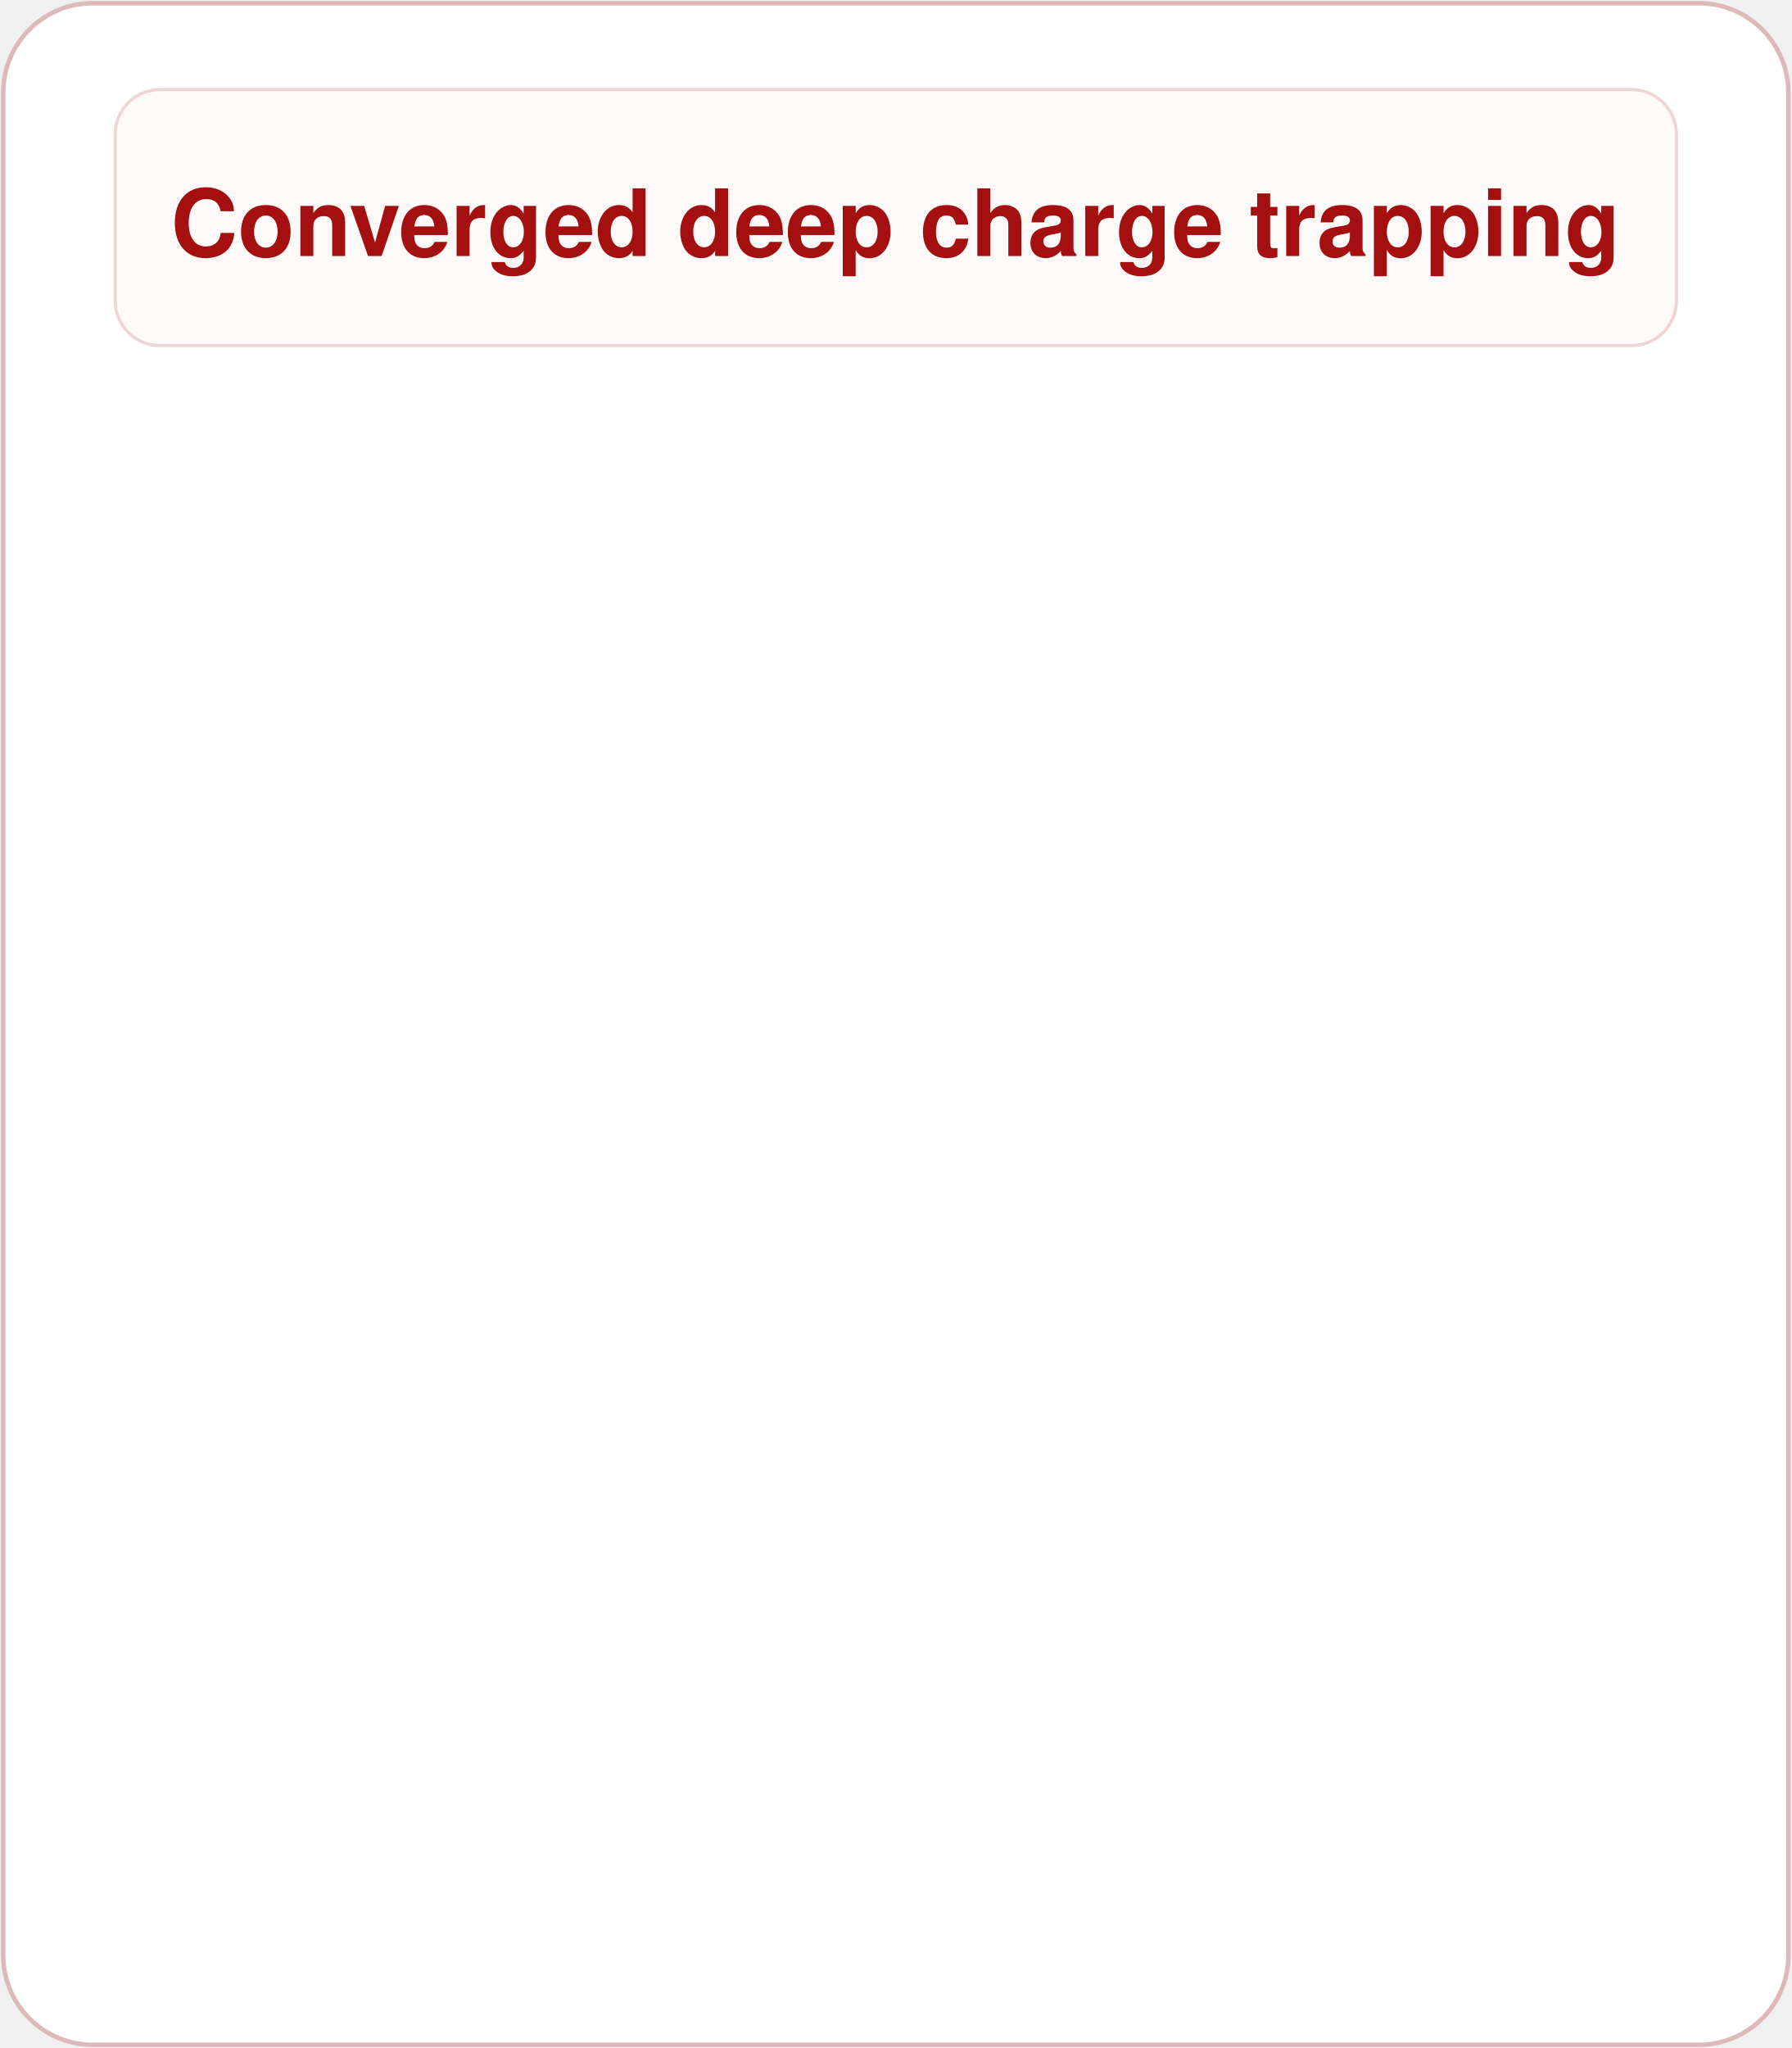
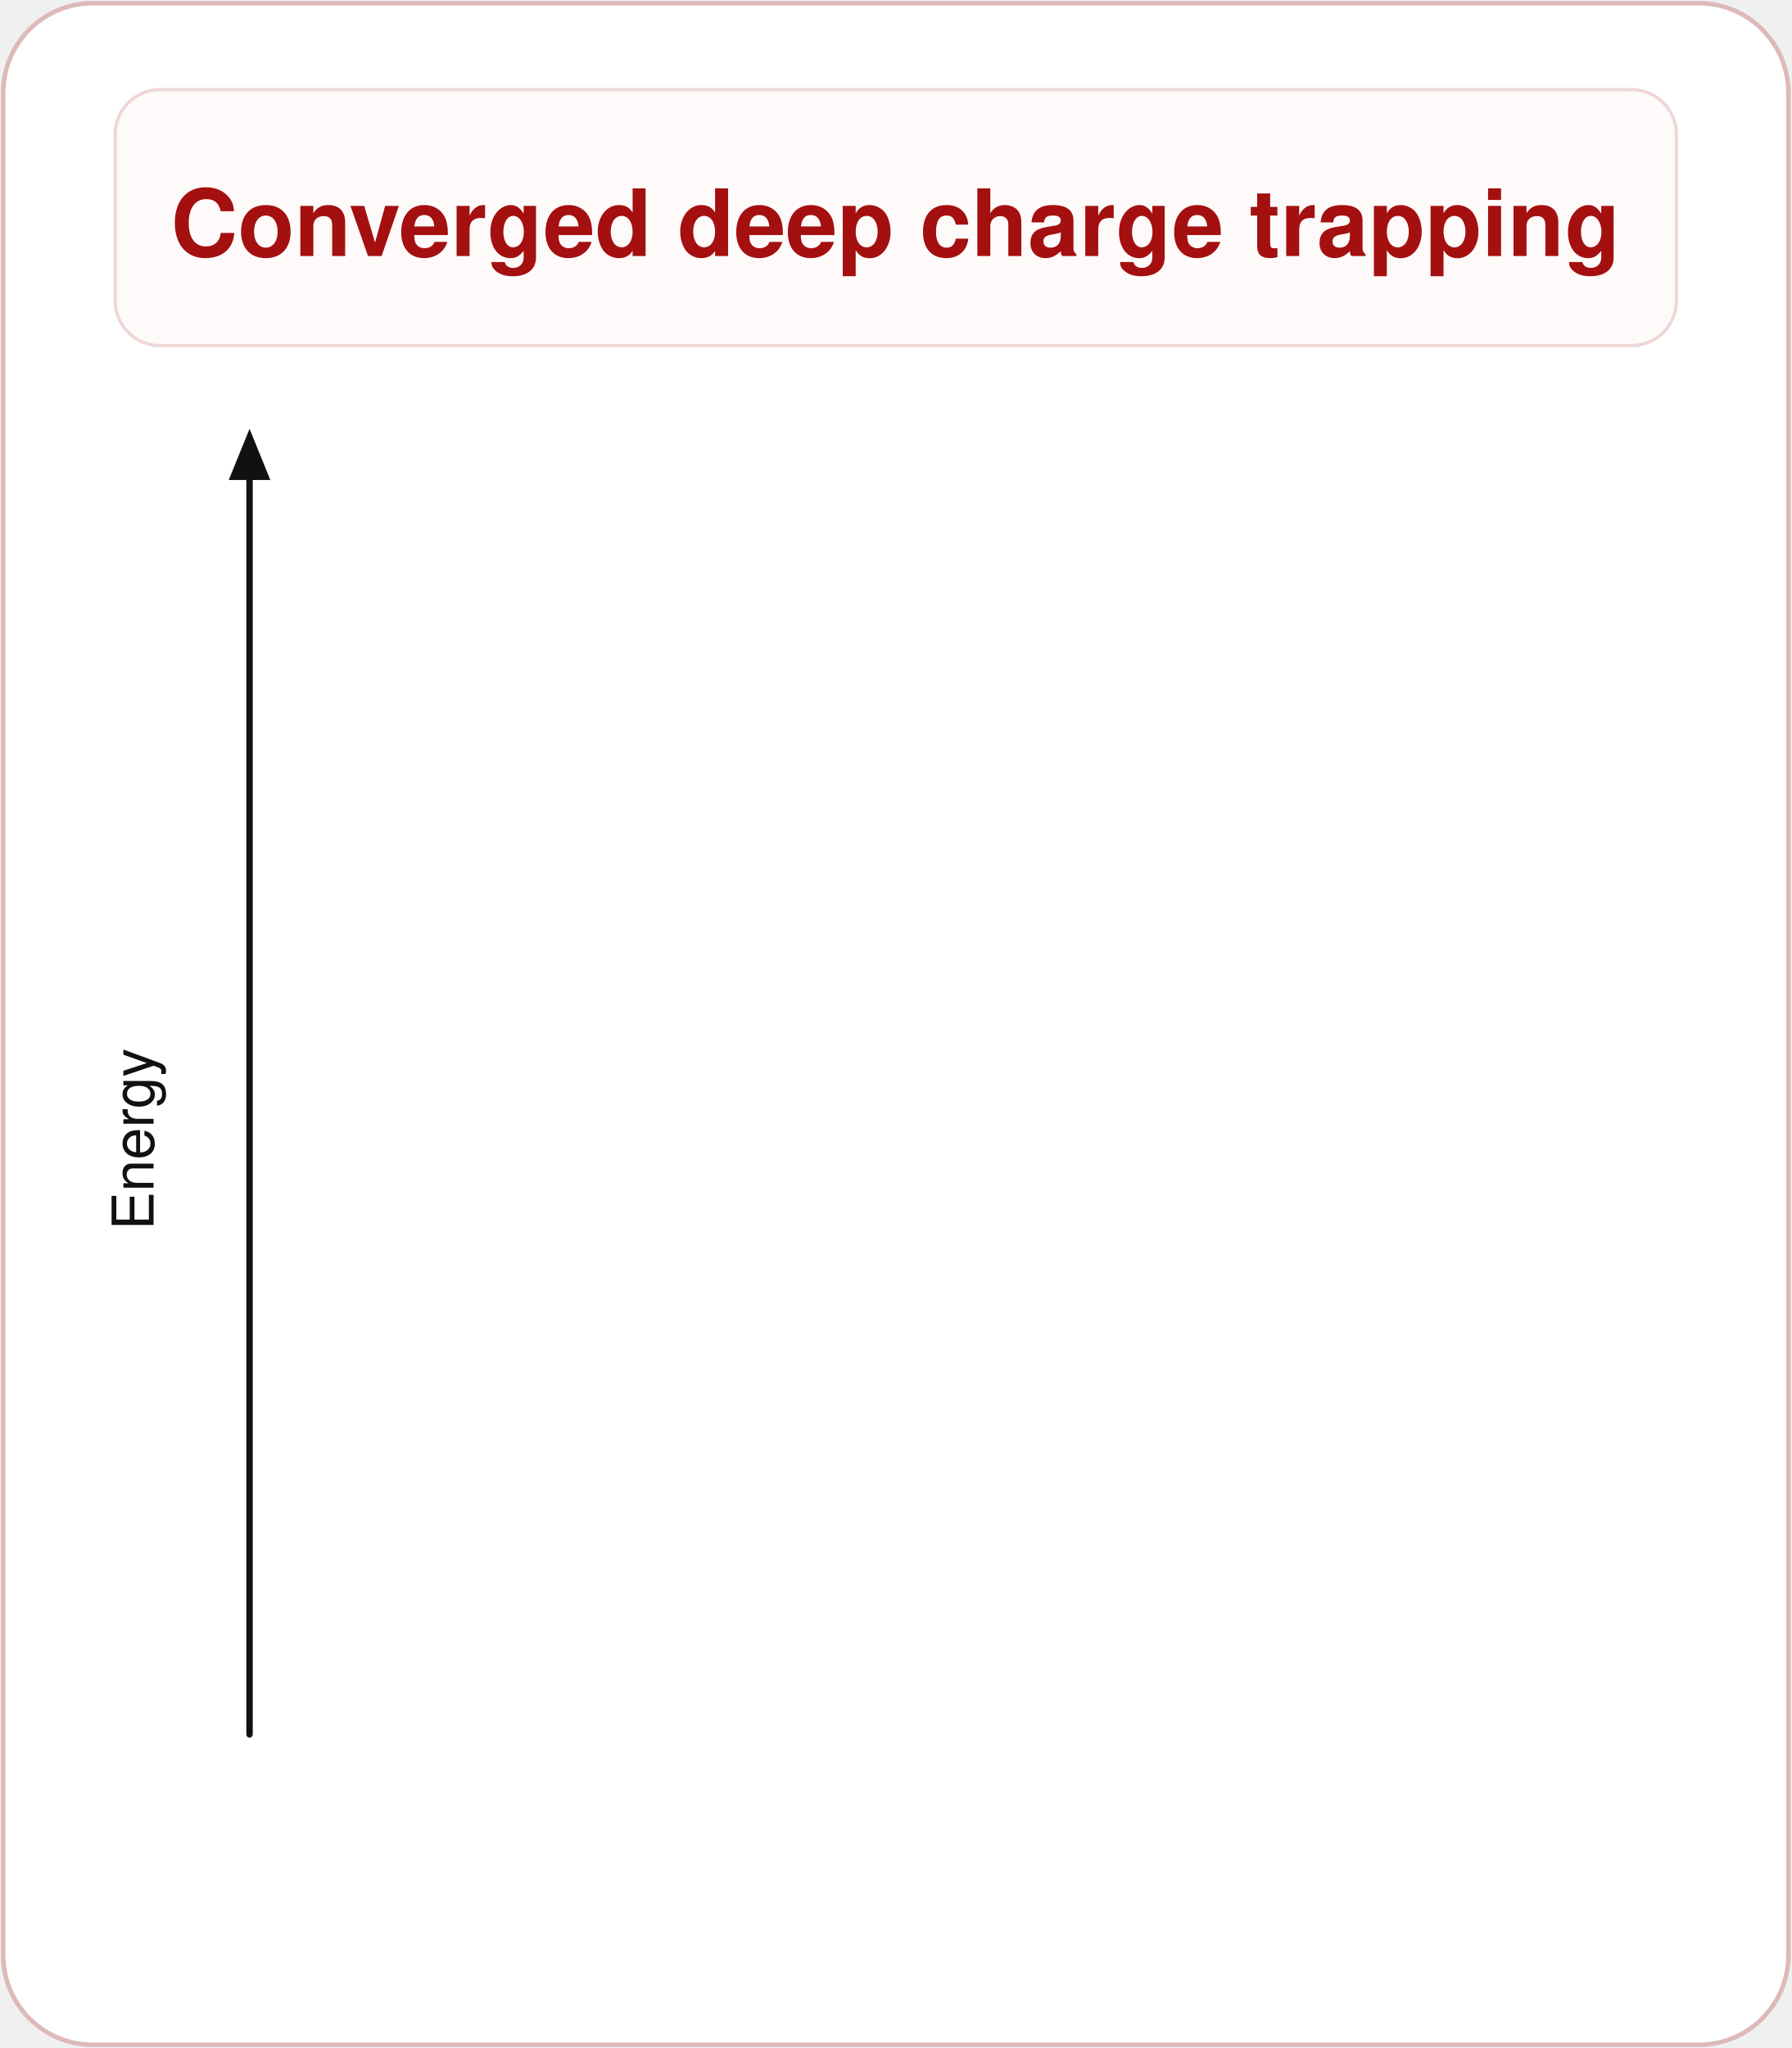
<svg xmlns="http://www.w3.org/2000/svg" width="560" height="640" viewBox="0 0 560 640">
  <defs>
</defs>
  <rect x="1" y="1" width="558" height="638" rx="28" ry="28" fill="#ffffff" stroke="#ddb9b9" stroke-width="1.4" />
  <rect x="36" y="28" width="488" height="80" rx="14" ry="14" fill="#fffafa" stroke="#efd6d6" stroke-width="1.0" />
  <text x="280.0" y="80" font-size="29" fill="#a41010" font-family="Helvetica, Arial, sans-serif" text-anchor="middle" font-weight="700">Converged deep charge trapping</text>
+   <path d="M78,542 L78.0,150.0" stroke="#111111" stroke-width="2.0" stroke-linecap="round" opacity="1.0" />
+   <path d="M78,134 L71.5,150.0 L84.5,150.0 Z" fill="#111111" opacity="1.0" />
+   <text x="0" y="0" font-size="18" fill="#111111" font-family="Helvetica, Arial, sans-serif" transform="translate(48 356) rotate(-90)" text-anchor="middle">Energy</text>
</svg>
